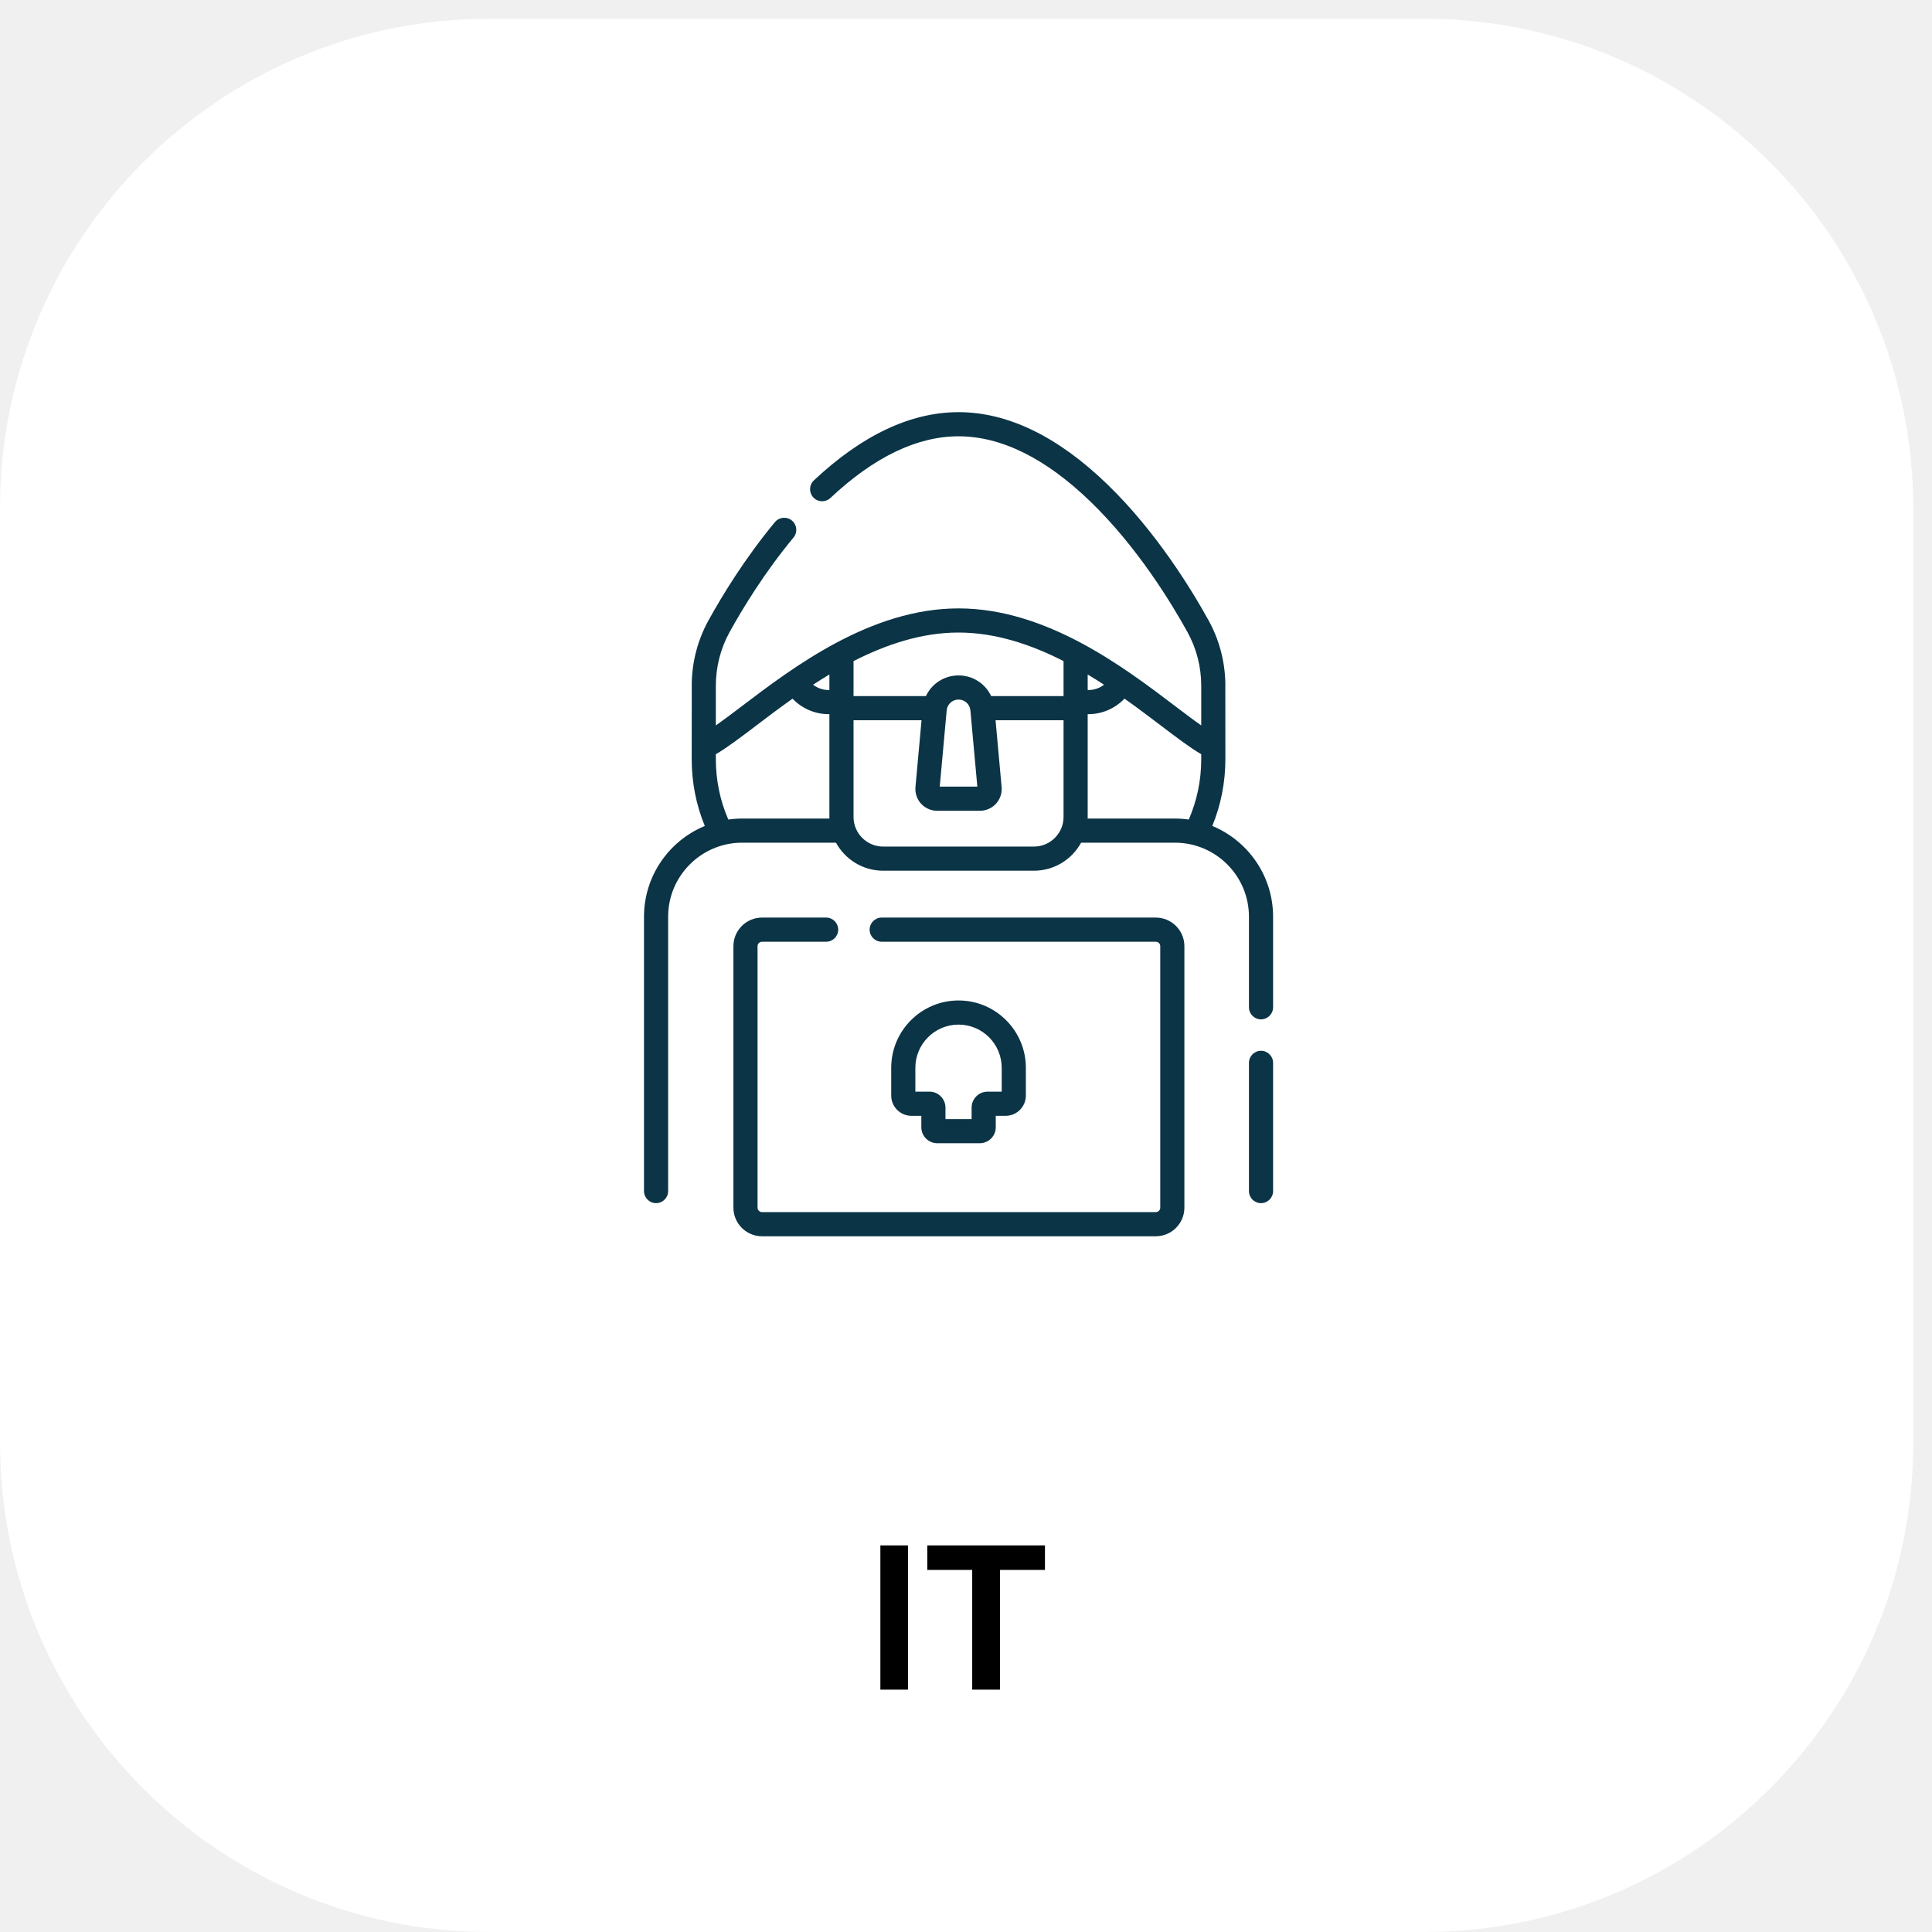
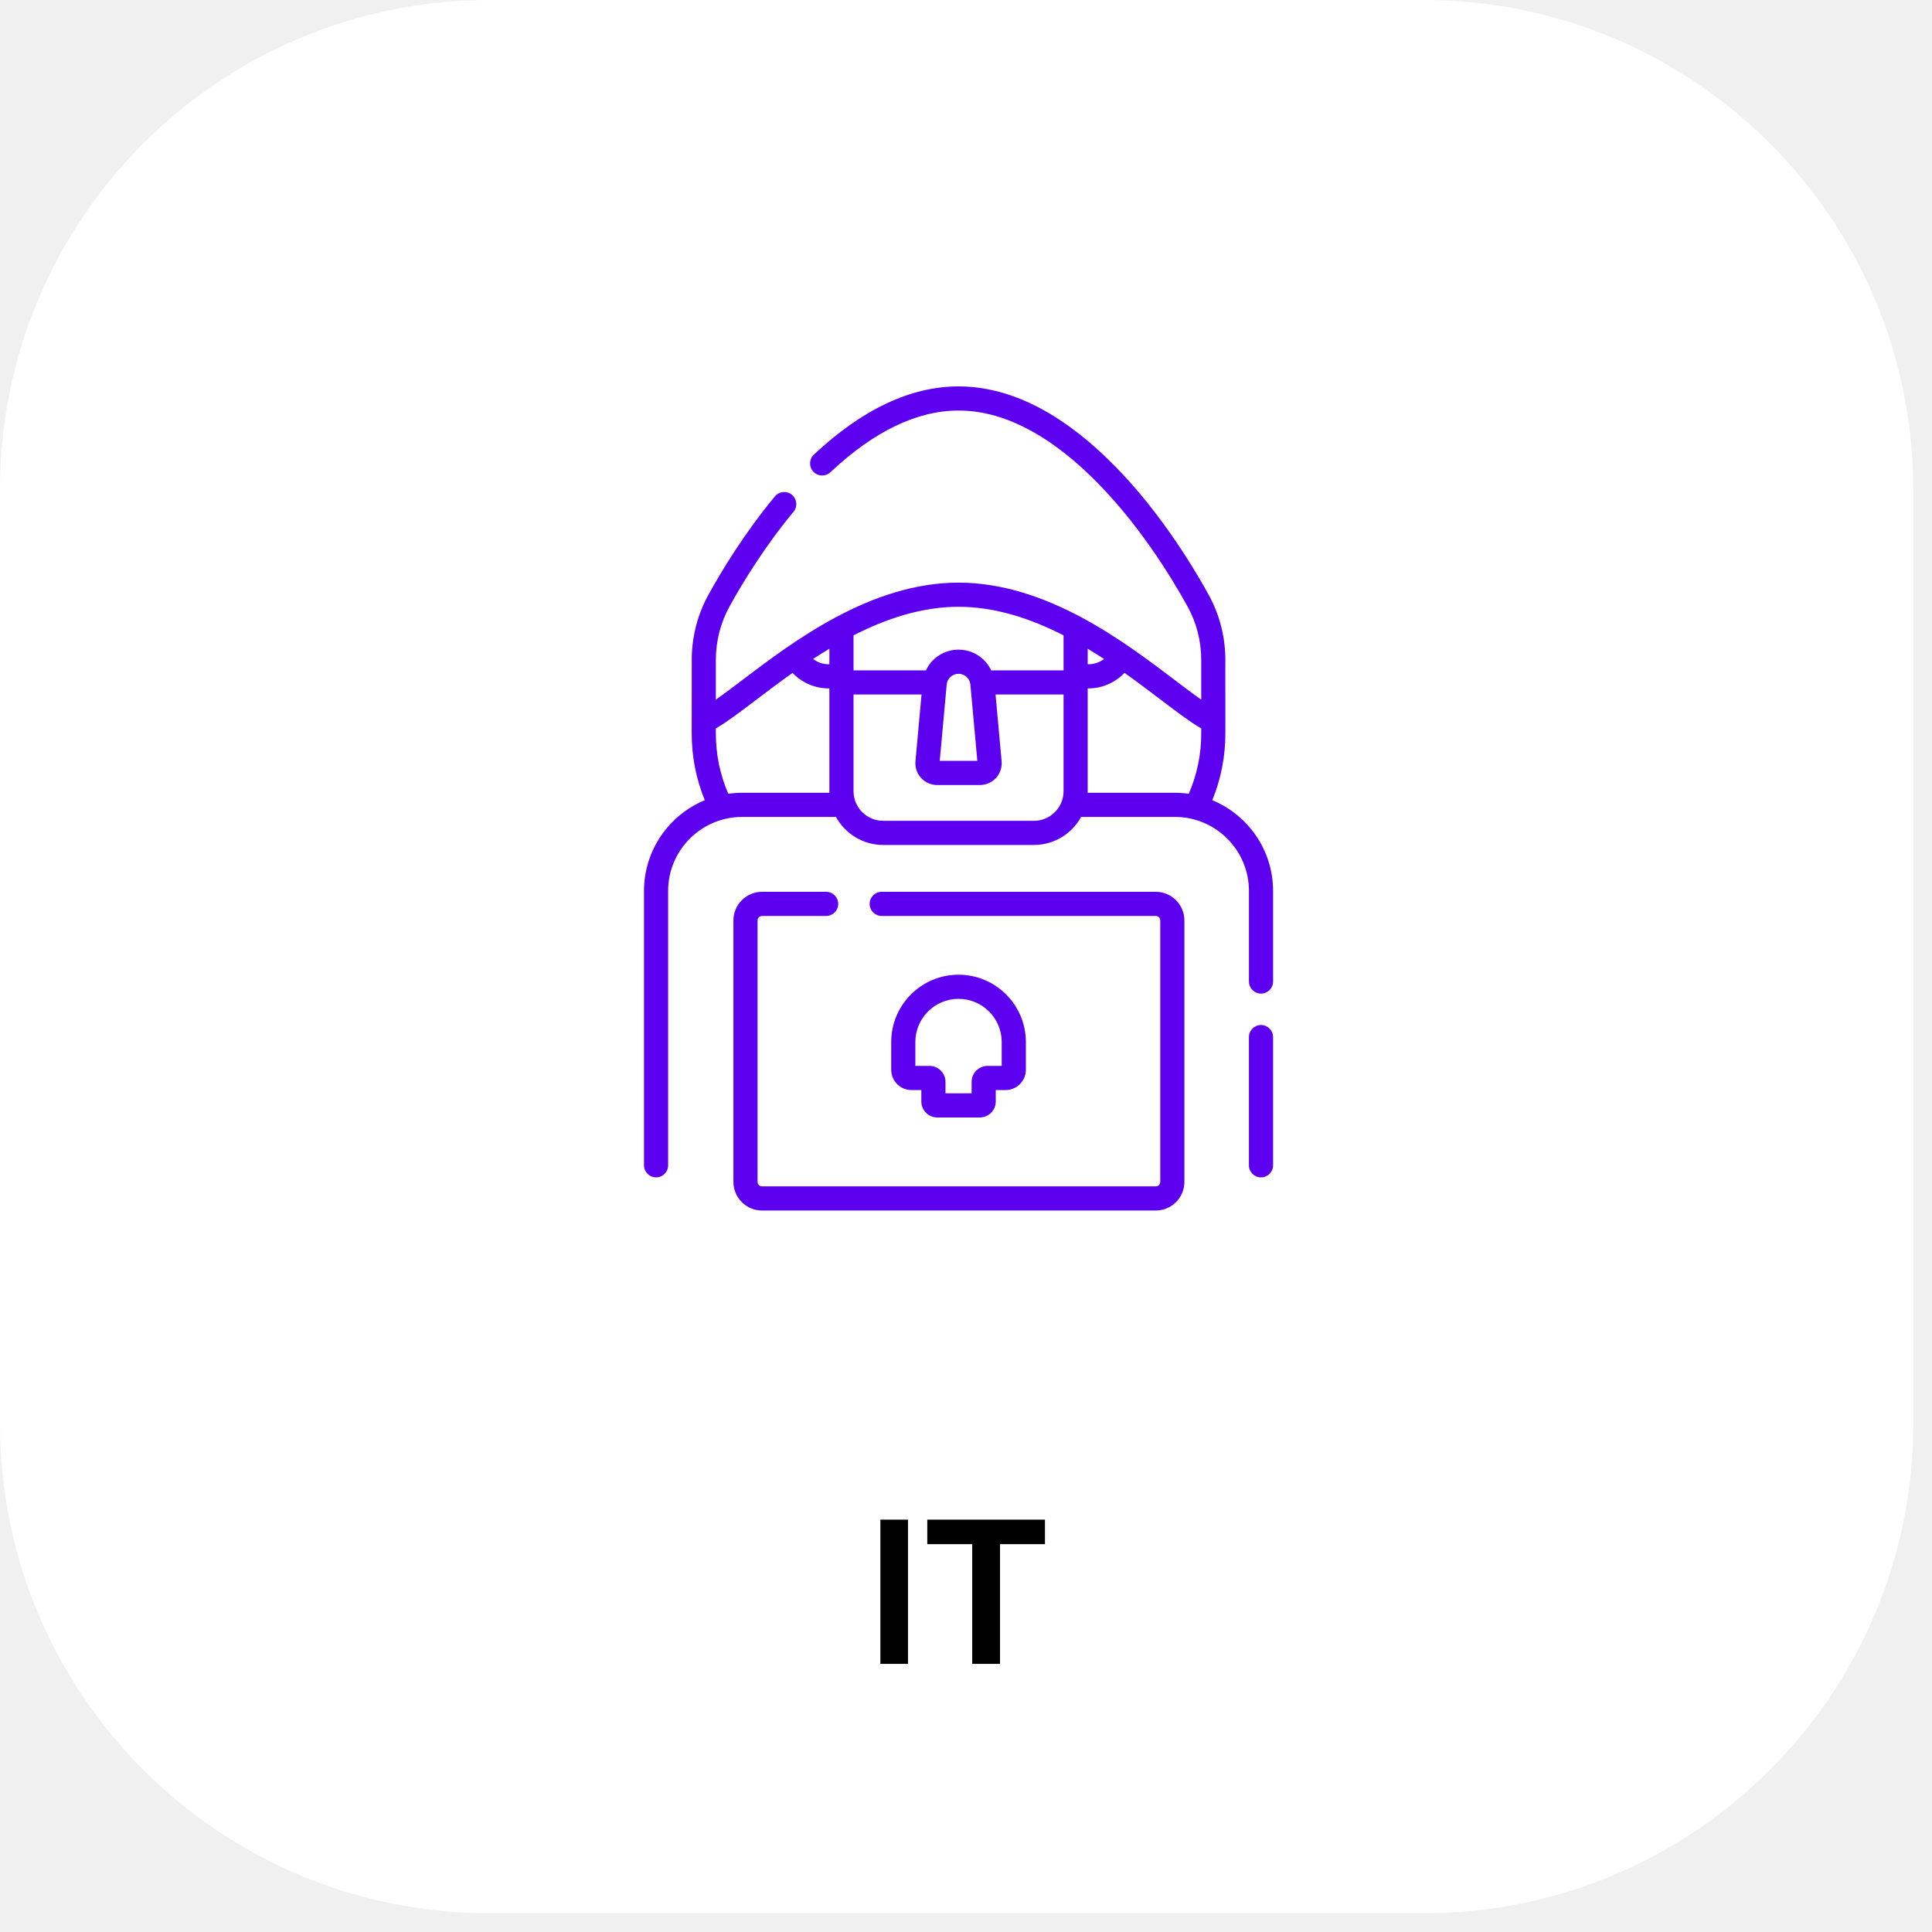
<svg xmlns="http://www.w3.org/2000/svg" width="75" height="75" viewBox="0 0 75 75" fill="none">
-   <rect y="0.728" width="74.272" height="74.272" rx="19" fill="white" />
-   <path d="M34.176 59.992H35.248V65.592H34.176V59.992ZM35.997 59.992H40.565V60.944H38.821V65.592H37.741V60.944H35.997V59.992Z" fill="black" />
-   <path d="M47.061 32.063C47.398 31.241 47.569 30.371 47.569 29.469C47.569 29.469 47.568 26.513 47.567 26.501C47.548 25.654 47.325 24.823 46.92 24.089C46.265 22.901 44.883 20.635 42.989 18.804C41.066 16.943 39.121 16 37.211 16C35.355 16 33.466 16.891 31.595 18.648C31.406 18.826 31.397 19.122 31.574 19.311C31.751 19.5 32.048 19.509 32.237 19.331C33.928 17.743 35.601 16.937 37.211 16.937C38.87 16.937 40.595 17.792 42.337 19.477C44.143 21.224 45.469 23.4 46.099 24.541C46.448 25.172 46.632 25.891 46.632 26.62V28.161C46.333 27.952 45.991 27.693 45.622 27.413C44.636 26.664 43.4 25.727 41.99 24.971C41.983 24.967 41.975 24.963 41.968 24.959C40.535 24.195 38.924 23.618 37.21 23.618C33.8 23.618 30.79 25.902 28.799 27.413C28.43 27.693 28.087 27.952 27.789 28.161V26.62C27.789 25.891 27.973 25.172 28.321 24.541C28.832 23.615 29.678 22.226 30.804 20.867C30.969 20.668 30.941 20.372 30.742 20.207C30.543 20.042 30.247 20.07 30.082 20.269C28.91 21.684 28.031 23.127 27.501 24.089C27.096 24.823 26.873 25.655 26.854 26.501C26.853 26.513 26.852 29.47 26.852 29.47C26.852 30.371 27.023 31.242 27.36 32.064C25.977 32.635 25 33.999 25 35.587V46.238C25 46.496 25.21 46.706 25.469 46.706C25.727 46.706 25.937 46.496 25.937 46.238V35.586C25.937 34.002 27.226 32.713 28.81 32.713H32.452C32.807 33.361 33.495 33.801 34.284 33.801H40.137C40.926 33.801 41.614 33.361 41.969 32.713H45.611C47.195 32.713 48.484 34.002 48.484 35.586V39.103C48.484 39.361 48.694 39.571 48.952 39.571C49.211 39.571 49.421 39.361 49.421 39.103V35.586C49.421 33.999 48.444 32.635 47.061 32.063ZM42.224 26.184C42.441 26.314 42.653 26.447 42.859 26.581C42.688 26.713 42.477 26.787 42.252 26.787C42.242 26.787 42.233 26.786 42.224 26.786V26.184ZM41.287 25.664V27.023H38.477C38.253 26.544 37.771 26.22 37.21 26.22C36.65 26.22 36.168 26.544 35.944 27.023H33.134V25.664C34.394 25.021 35.776 24.555 37.21 24.555C38.644 24.555 40.027 25.021 41.287 25.664ZM36.75 27.578C36.772 27.338 36.97 27.157 37.211 27.157C37.451 27.157 37.649 27.338 37.671 27.578L37.94 30.536H36.481L36.75 27.578ZM32.197 26.786C32.188 26.786 32.178 26.787 32.169 26.787C31.947 26.787 31.735 26.712 31.563 26.581C31.769 26.446 31.98 26.314 32.197 26.184V26.786ZM28.81 31.776C28.628 31.776 28.448 31.79 28.273 31.815C27.952 31.075 27.789 30.287 27.789 29.469V29.278C28.221 29.028 28.739 28.635 29.366 28.159C29.787 27.839 30.258 27.483 30.767 27.122C31.13 27.503 31.634 27.724 32.169 27.724C32.178 27.724 32.187 27.723 32.197 27.723V31.714C32.197 31.735 32.198 31.755 32.198 31.776H28.81ZM40.137 32.864H34.284C33.65 32.864 33.134 32.348 33.134 31.714V27.96H35.774L35.538 30.554C35.517 30.789 35.596 31.024 35.755 31.199C35.915 31.373 36.142 31.474 36.378 31.474H38.042C38.279 31.474 38.506 31.373 38.665 31.199C38.825 31.024 38.904 30.789 38.883 30.554L38.647 27.96H41.287V31.714C41.287 32.348 40.771 32.864 40.137 32.864ZM42.223 31.776C42.223 31.755 42.224 31.735 42.224 31.714V27.723C42.233 27.723 42.242 27.724 42.252 27.724C42.785 27.724 43.291 27.5 43.653 27.121C44.163 27.482 44.633 27.839 45.055 28.159C45.682 28.635 46.2 29.028 46.632 29.278V29.469C46.632 30.287 46.469 31.075 46.148 31.815C45.972 31.79 45.793 31.776 45.611 31.776H42.223Z" fill="#0B3446" />
-   <path d="M48.952 40.791C48.693 40.791 48.484 41.001 48.484 41.26V46.238C48.484 46.496 48.693 46.706 48.952 46.706C49.211 46.706 49.421 46.496 49.421 46.238V41.26C49.421 41.001 49.211 40.791 48.952 40.791Z" fill="#0B3446" />
-   <path d="M44.867 35.62H34.227C33.969 35.62 33.759 35.83 33.759 36.089C33.759 36.348 33.969 36.558 34.227 36.558H44.867C44.963 36.558 45.041 36.636 45.041 36.732V46.88C45.041 46.976 44.963 47.054 44.867 47.054H29.582C29.486 47.054 29.408 46.976 29.408 46.88V36.732C29.408 36.636 29.486 36.558 29.582 36.558H32.071C32.329 36.558 32.539 36.348 32.539 36.089C32.539 35.83 32.329 35.62 32.071 35.62H29.582C28.969 35.62 28.471 36.119 28.471 36.732V46.88C28.471 47.493 28.969 47.992 29.582 47.992H44.867C45.48 47.992 45.978 47.493 45.978 46.88V36.732C45.978 36.119 45.48 35.62 44.867 35.62Z" fill="#0B3446" />
-   <path d="M36.386 44.38H38.035C38.377 44.38 38.655 44.102 38.655 43.76V43.316H39.038C39.471 43.316 39.824 42.963 39.824 42.53V41.452C39.824 40.01 38.651 38.838 37.21 38.838C35.769 38.838 34.597 40.01 34.597 41.452V42.53C34.597 42.963 34.949 43.316 35.382 43.316H35.766V43.76C35.766 44.102 36.044 44.38 36.386 44.38ZM35.534 42.378V41.452C35.534 40.527 36.286 39.775 37.21 39.775C38.135 39.775 38.886 40.527 38.886 41.452V42.378H38.337C37.996 42.378 37.718 42.657 37.718 42.998V43.443H36.703V42.998C36.703 42.657 36.425 42.378 36.083 42.378H35.534Z" fill="#0B3446" />
+   <rect width="74.272" height="74.272" rx="19" fill="white" />
+   <path d="M34.176 58.992H35.248V64.592H34.176V58.992ZM35.997 58.992H40.565V59.944H38.821V64.592H37.741V59.944H35.997V58.992Z" fill="black" />
+   <path d="M47.061 31.064C47.398 30.241 47.569 29.371 47.569 28.469C47.569 28.469 47.568 25.513 47.567 25.501C47.548 24.654 47.325 23.823 46.92 23.089C46.265 21.901 44.883 19.635 42.989 17.804C41.066 15.943 39.121 15 37.211 15C35.355 15 33.466 15.891 31.595 17.648C31.406 17.826 31.397 18.122 31.574 18.311C31.751 18.5 32.048 18.509 32.237 18.331C33.928 16.743 35.601 15.937 37.211 15.937C38.87 15.937 40.595 16.792 42.337 18.477C44.143 20.224 45.469 22.4 46.099 23.541C46.448 24.172 46.632 24.891 46.632 25.62V27.161C46.333 26.952 45.991 26.693 45.622 26.413C44.636 25.664 43.4 24.727 41.99 23.971C41.983 23.967 41.975 23.963 41.968 23.959C40.535 23.195 38.924 22.618 37.21 22.618C33.8 22.618 30.79 24.902 28.799 26.413C28.43 26.693 28.087 26.952 27.789 27.161V25.62C27.789 24.891 27.973 24.172 28.321 23.541C28.832 22.615 29.678 21.226 30.804 19.867C30.969 19.668 30.941 19.372 30.742 19.207C30.543 19.042 30.247 19.07 30.082 19.269C28.91 20.684 28.031 22.127 27.501 23.089C27.096 23.823 26.873 24.655 26.854 25.501C26.853 25.513 26.852 28.47 26.852 28.47C26.852 29.371 27.023 30.242 27.36 31.064C25.977 31.635 25 32.999 25 34.587V45.238C25 45.496 25.21 45.706 25.469 45.706C25.727 45.706 25.937 45.496 25.937 45.238V34.586C25.937 33.002 27.226 31.713 28.81 31.713H32.452C32.807 32.361 33.495 32.801 34.284 32.801H40.137C40.926 32.801 41.614 32.361 41.969 31.713H45.611C47.195 31.713 48.484 33.002 48.484 34.586V38.103C48.484 38.361 48.694 38.571 48.952 38.571C49.211 38.571 49.421 38.361 49.421 38.103V34.586C49.421 32.999 48.444 31.635 47.061 31.064ZM42.224 25.184C42.441 25.314 42.653 25.447 42.859 25.581C42.688 25.713 42.477 25.787 42.252 25.787C42.242 25.787 42.233 25.786 42.224 25.786V25.184ZM41.287 24.664V26.023H38.477C38.253 25.544 37.771 25.22 37.21 25.22C36.65 25.22 36.168 25.544 35.944 26.023H33.134V24.664C34.394 24.021 35.776 23.555 37.21 23.555C38.644 23.555 40.027 24.021 41.287 24.664ZM36.75 26.578C36.772 26.338 36.97 26.157 37.211 26.157C37.451 26.157 37.649 26.338 37.671 26.578L37.94 29.536H36.481L36.75 26.578ZM32.197 25.786C32.188 25.786 32.178 25.787 32.169 25.787C31.947 25.787 31.735 25.712 31.563 25.581C31.769 25.446 31.98 25.314 32.197 25.184V25.786ZM28.81 30.776C28.628 30.776 28.448 30.79 28.273 30.815C27.952 30.075 27.789 29.287 27.789 28.469V28.278C28.221 28.028 28.739 27.635 29.366 27.159C29.787 26.839 30.258 26.483 30.767 26.122C31.13 26.503 31.634 26.724 32.169 26.724C32.178 26.724 32.187 26.723 32.197 26.723V30.714C32.197 30.735 32.198 30.755 32.198 30.776H28.81ZM40.137 31.864H34.284C33.65 31.864 33.134 31.348 33.134 30.714V26.96H35.774L35.538 29.554C35.517 29.789 35.596 30.024 35.755 30.199C35.915 30.373 36.142 30.474 36.378 30.474H38.042C38.279 30.474 38.506 30.373 38.665 30.199C38.825 30.024 38.904 29.789 38.883 29.554L38.647 26.96H41.287V30.714C41.287 31.348 40.771 31.864 40.137 31.864ZM42.223 30.776C42.223 30.755 42.224 30.735 42.224 30.714V26.723C42.233 26.723 42.242 26.724 42.252 26.724C42.785 26.724 43.291 26.5 43.653 26.121C44.163 26.482 44.633 26.839 45.055 27.159C45.682 27.635 46.2 28.028 46.632 28.278V28.469C46.632 29.287 46.469 30.075 46.148 30.815C45.972 30.79 45.793 30.776 45.611 30.776H42.223Z" fill="#5D00EF" />
+   <path d="M48.952 39.791C48.693 39.791 48.483 40.001 48.483 40.26V45.238C48.483 45.496 48.693 45.706 48.952 45.706C49.211 45.706 49.421 45.496 49.421 45.238V40.26C49.421 40.001 49.211 39.791 48.952 39.791Z" fill="#5D00EF" />
+   <path d="M44.867 34.62H34.227C33.969 34.62 33.759 34.83 33.759 35.089C33.759 35.348 33.969 35.558 34.227 35.558H44.867C44.963 35.558 45.041 35.636 45.041 35.732V45.88C45.041 45.976 44.963 46.054 44.867 46.054H29.582C29.486 46.054 29.408 45.976 29.408 45.88V35.732C29.408 35.636 29.486 35.558 29.582 35.558H32.071C32.329 35.558 32.539 35.348 32.539 35.089C32.539 34.83 32.329 34.62 32.071 34.62H29.582C28.969 34.62 28.471 35.119 28.471 35.732V45.88C28.471 46.493 28.969 46.992 29.582 46.992H44.867C45.48 46.992 45.978 46.493 45.978 45.88V35.732C45.978 35.119 45.48 34.62 44.867 34.62Z" fill="#5D00EF" />
+   <path d="M36.386 43.38H38.035C38.377 43.38 38.655 43.102 38.655 42.76V42.316H39.038C39.471 42.316 39.824 41.963 39.824 41.53V40.452C39.824 39.01 38.651 37.838 37.21 37.838C35.769 37.838 34.597 39.01 34.597 40.452V41.53C34.597 41.963 34.949 42.316 35.382 42.316H35.766V42.76C35.766 43.102 36.044 43.38 36.386 43.38ZM35.534 41.378V40.452C35.534 39.527 36.286 38.775 37.21 38.775C38.135 38.775 38.886 39.527 38.886 40.452V41.378H38.337C37.996 41.378 37.718 41.657 37.718 41.998V42.443H36.703V41.998C36.703 41.657 36.425 41.378 36.083 41.378H35.534Z" fill="#5D00EF" />
</svg>
